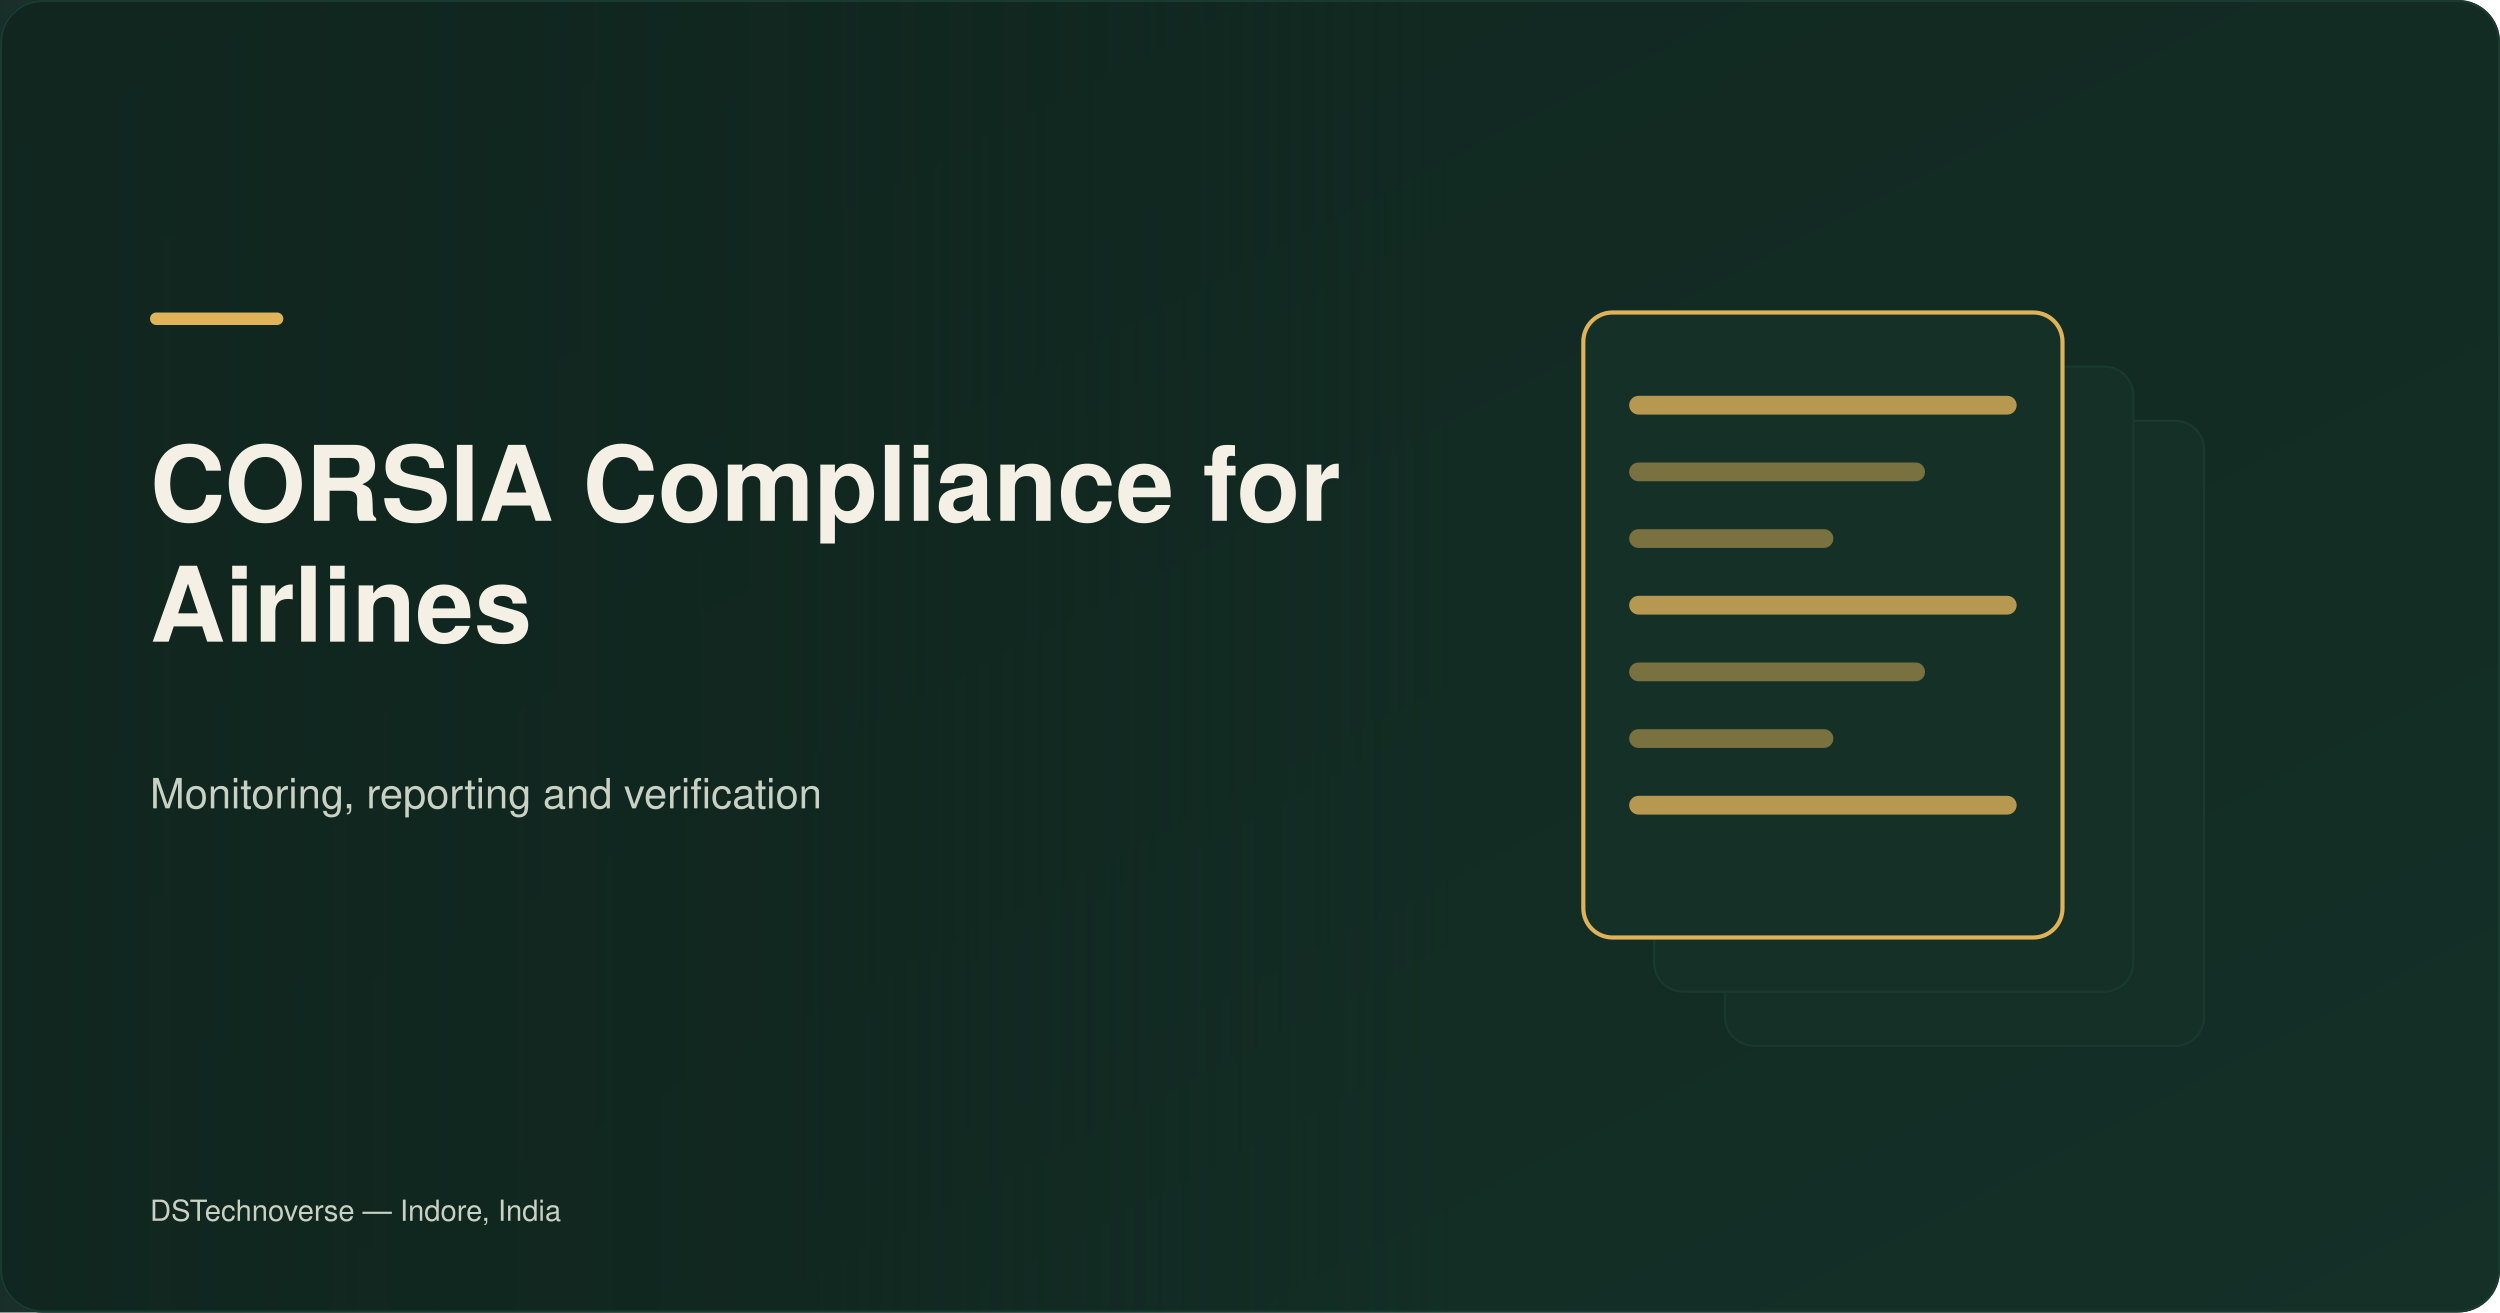
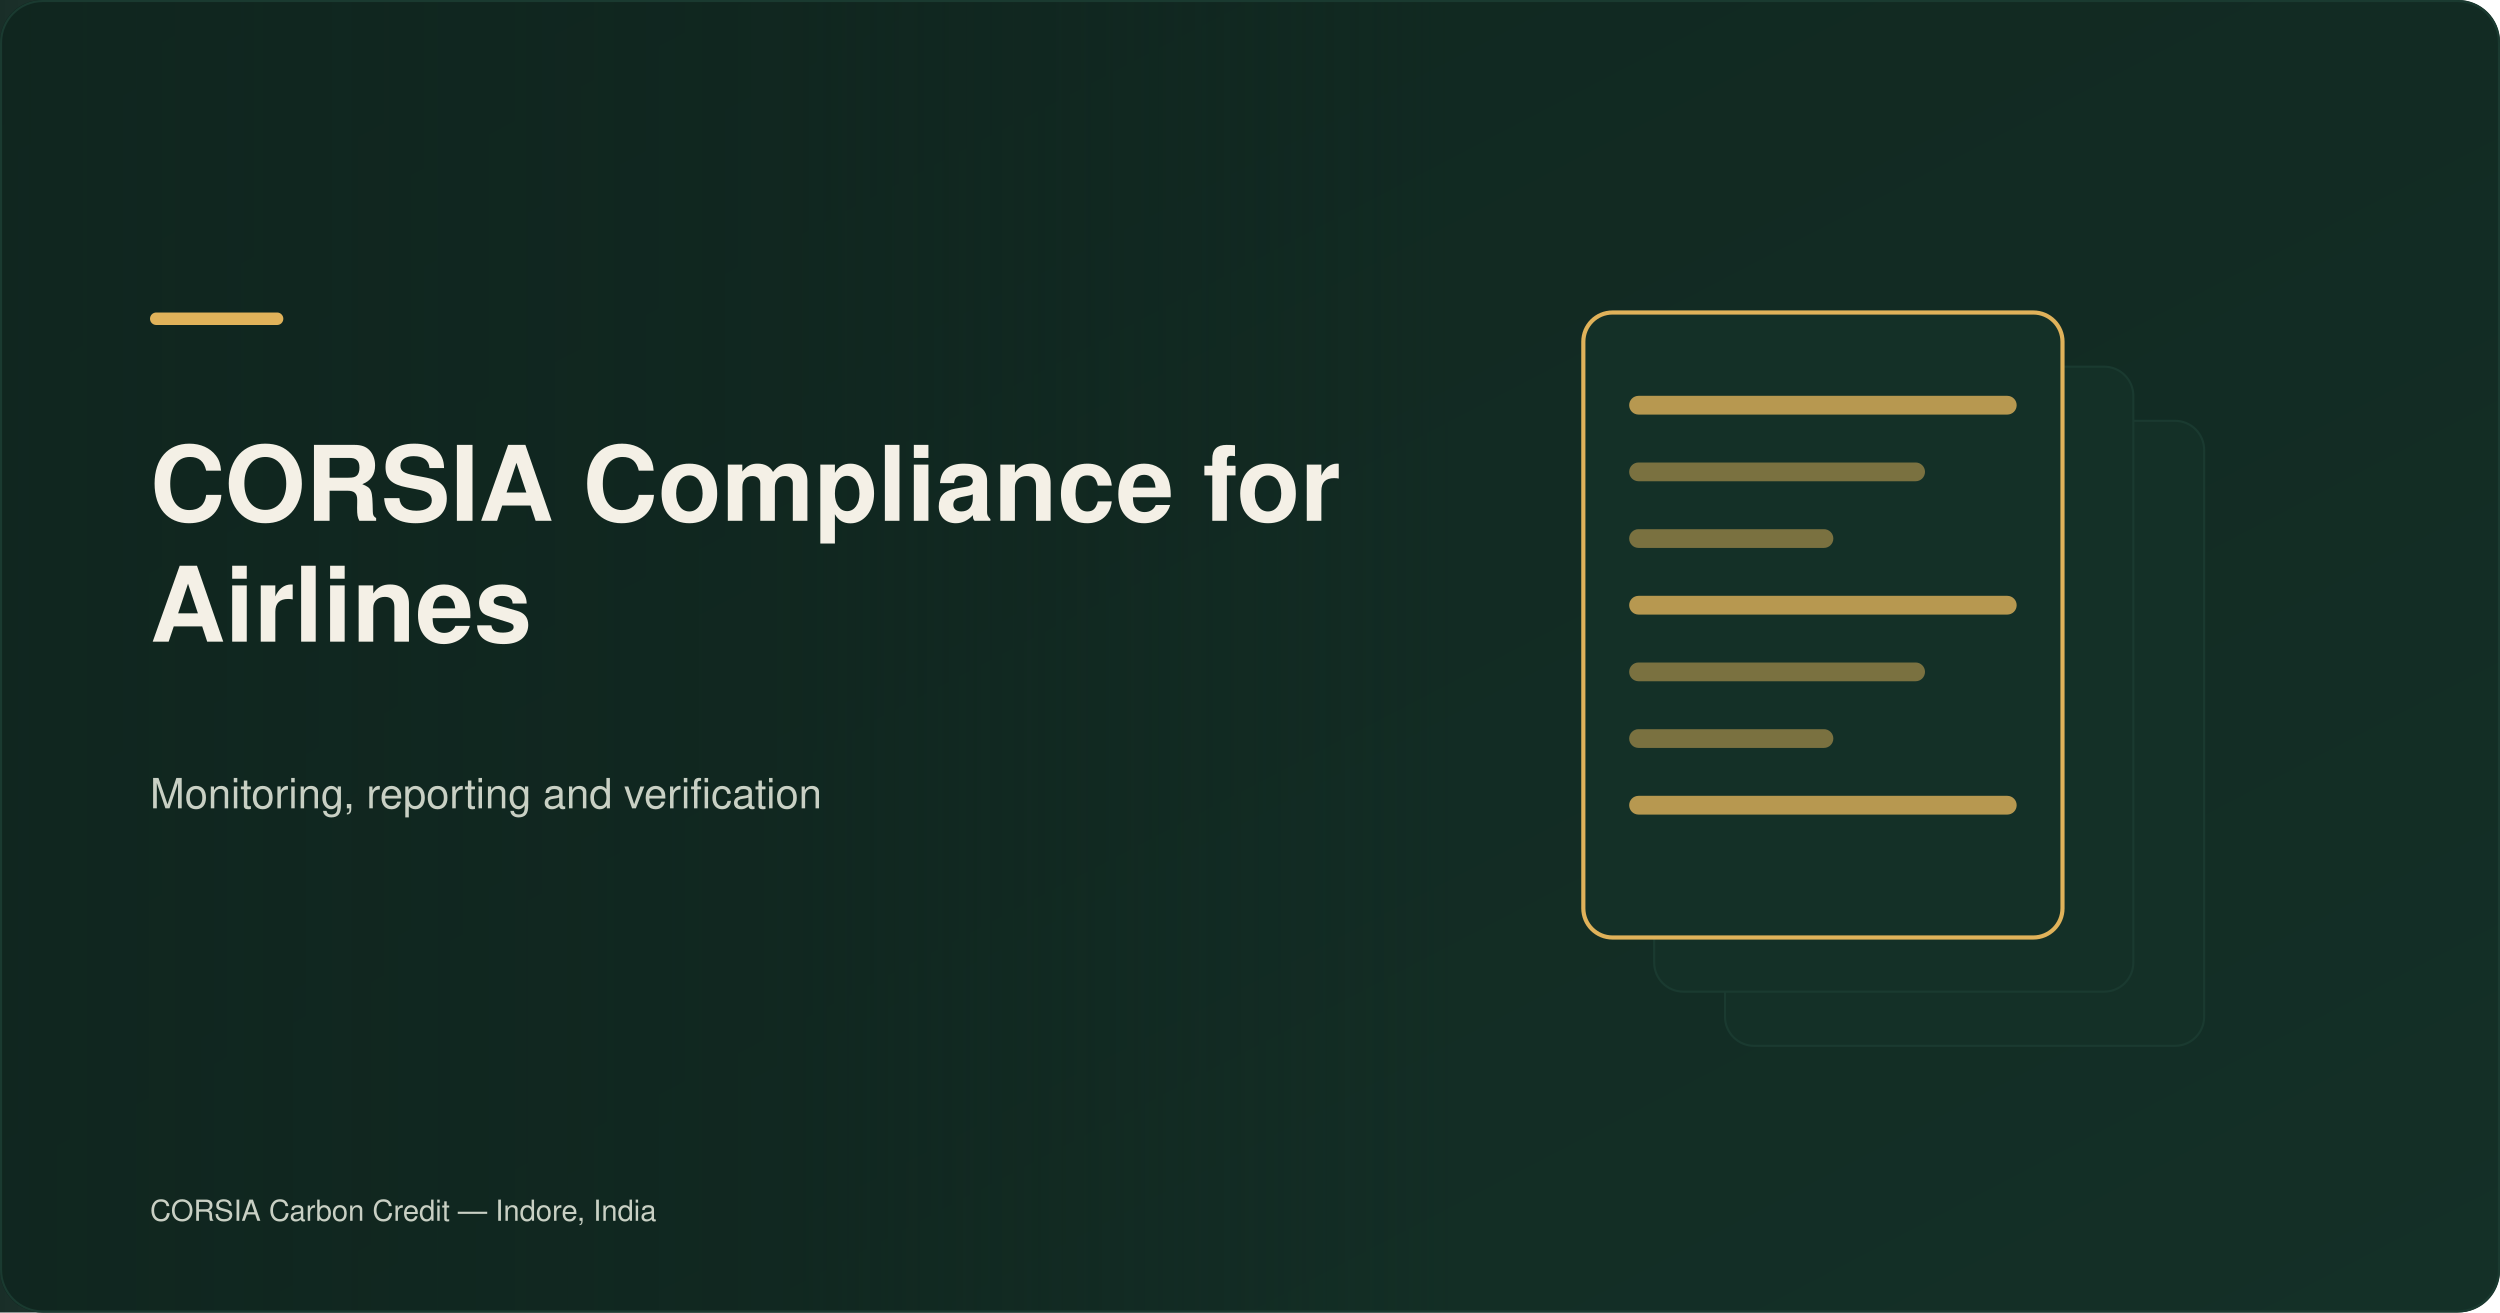
<svg xmlns="http://www.w3.org/2000/svg" viewBox="0 0 1200 630" width="1200" height="630" role="img">
  <defs>
    <linearGradient id="hg" x1="0" y1="0" x2="1" y2="1">
      <stop offset="0" stop-color="#10261f" />
      <stop offset="1" stop-color="#143027" />
    </linearGradient>
    <linearGradient id="scrim" x1="0" y1="0" x2="1" y2="0">
      <stop offset="0" stop-color="#10261f" stop-opacity="0.96" />
      <stop offset="0.55" stop-color="#10261f" stop-opacity="0.72" />
      <stop offset="1" stop-color="#10261f" stop-opacity="0" />
    </linearGradient>
  </defs>
  <rect width="1200" height="630" rx="20" fill="url(#hg)" />
  <rect x="828" y="202" width="230" height="300" rx="14" fill="#143027" stroke="#1a3a30" stroke-width="1" />
  <rect x="794" y="176" width="230" height="300" rx="14" fill="#143027" stroke="#1a3a30" stroke-width="1" />
  <rect x="760" y="150" width="230" height="300" rx="14" fill="#143027" stroke="#e0b25a" stroke-width="2" />
  <rect x="782" y="190" width="186" height="9" rx="4.5" fill="#e0b25a" opacity="0.8" />
  <rect x="782" y="222" width="142" height="9" rx="4.5" fill="#e0b25a" opacity="0.5" />
  <rect x="782" y="254" width="98" height="9" rx="4.5" fill="#e0b25a" opacity="0.5" />
  <rect x="782" y="286" width="186" height="9" rx="4.5" fill="#e0b25a" opacity="0.8" />
  <rect x="782" y="318" width="142" height="9" rx="4.5" fill="#e0b25a" opacity="0.5" />
  <rect x="782" y="350" width="98" height="9" rx="4.5" fill="#e0b25a" opacity="0.5" />
  <rect x="782" y="382" width="186" height="9" rx="4.5" fill="#e0b25a" opacity="0.8" />
  <rect width="700" height="630" fill="url(#scrim)" />
  <rect x="72" y="150" width="64" height="6" rx="3" fill="#e0b25a" />
  <text x="72" y="250" fill="#f4f0e6" font-size="50" font-weight="800" font-family="IBM Plex Sans, Segoe UI, Helvetica, Arial, sans-serif" text-anchor="start" opacity="1">CORSIA Compliance for</text>
  <text x="72" y="308" fill="#f4f0e6" font-size="50" font-weight="800" font-family="IBM Plex Sans, Segoe UI, Helvetica, Arial, sans-serif" text-anchor="start" opacity="1">Airlines</text>
  <text x="72" y="388" fill="#c9d0c4" font-size="20" font-weight="400" font-family="IBM Plex Sans, Segoe UI, Helvetica, Arial, sans-serif" text-anchor="start" opacity="1">Monitoring, reporting and verification</text>
-   <text x="72" y="586" fill="#c9d0c4" font-size="14" font-weight="400" font-family="IBM Plex Sans, Segoe UI, Helvetica, Arial, sans-serif" text-anchor="start" opacity="1">DSTechnoverse — Indore, India</text>
+   <text x="72" y="586" fill="#c9d0c4" font-size="14" font-weight="400" font-family="IBM Plex Sans, Segoe UI, Helvetica, Arial, sans-serif" text-anchor="start" opacity="1">CORSIA Carbon Credit — Indore, India</text>
  <rect x="0.5" y="0.5" width="1199" height="629" rx="20" fill="none" stroke="#1a3a30" />
</svg>
